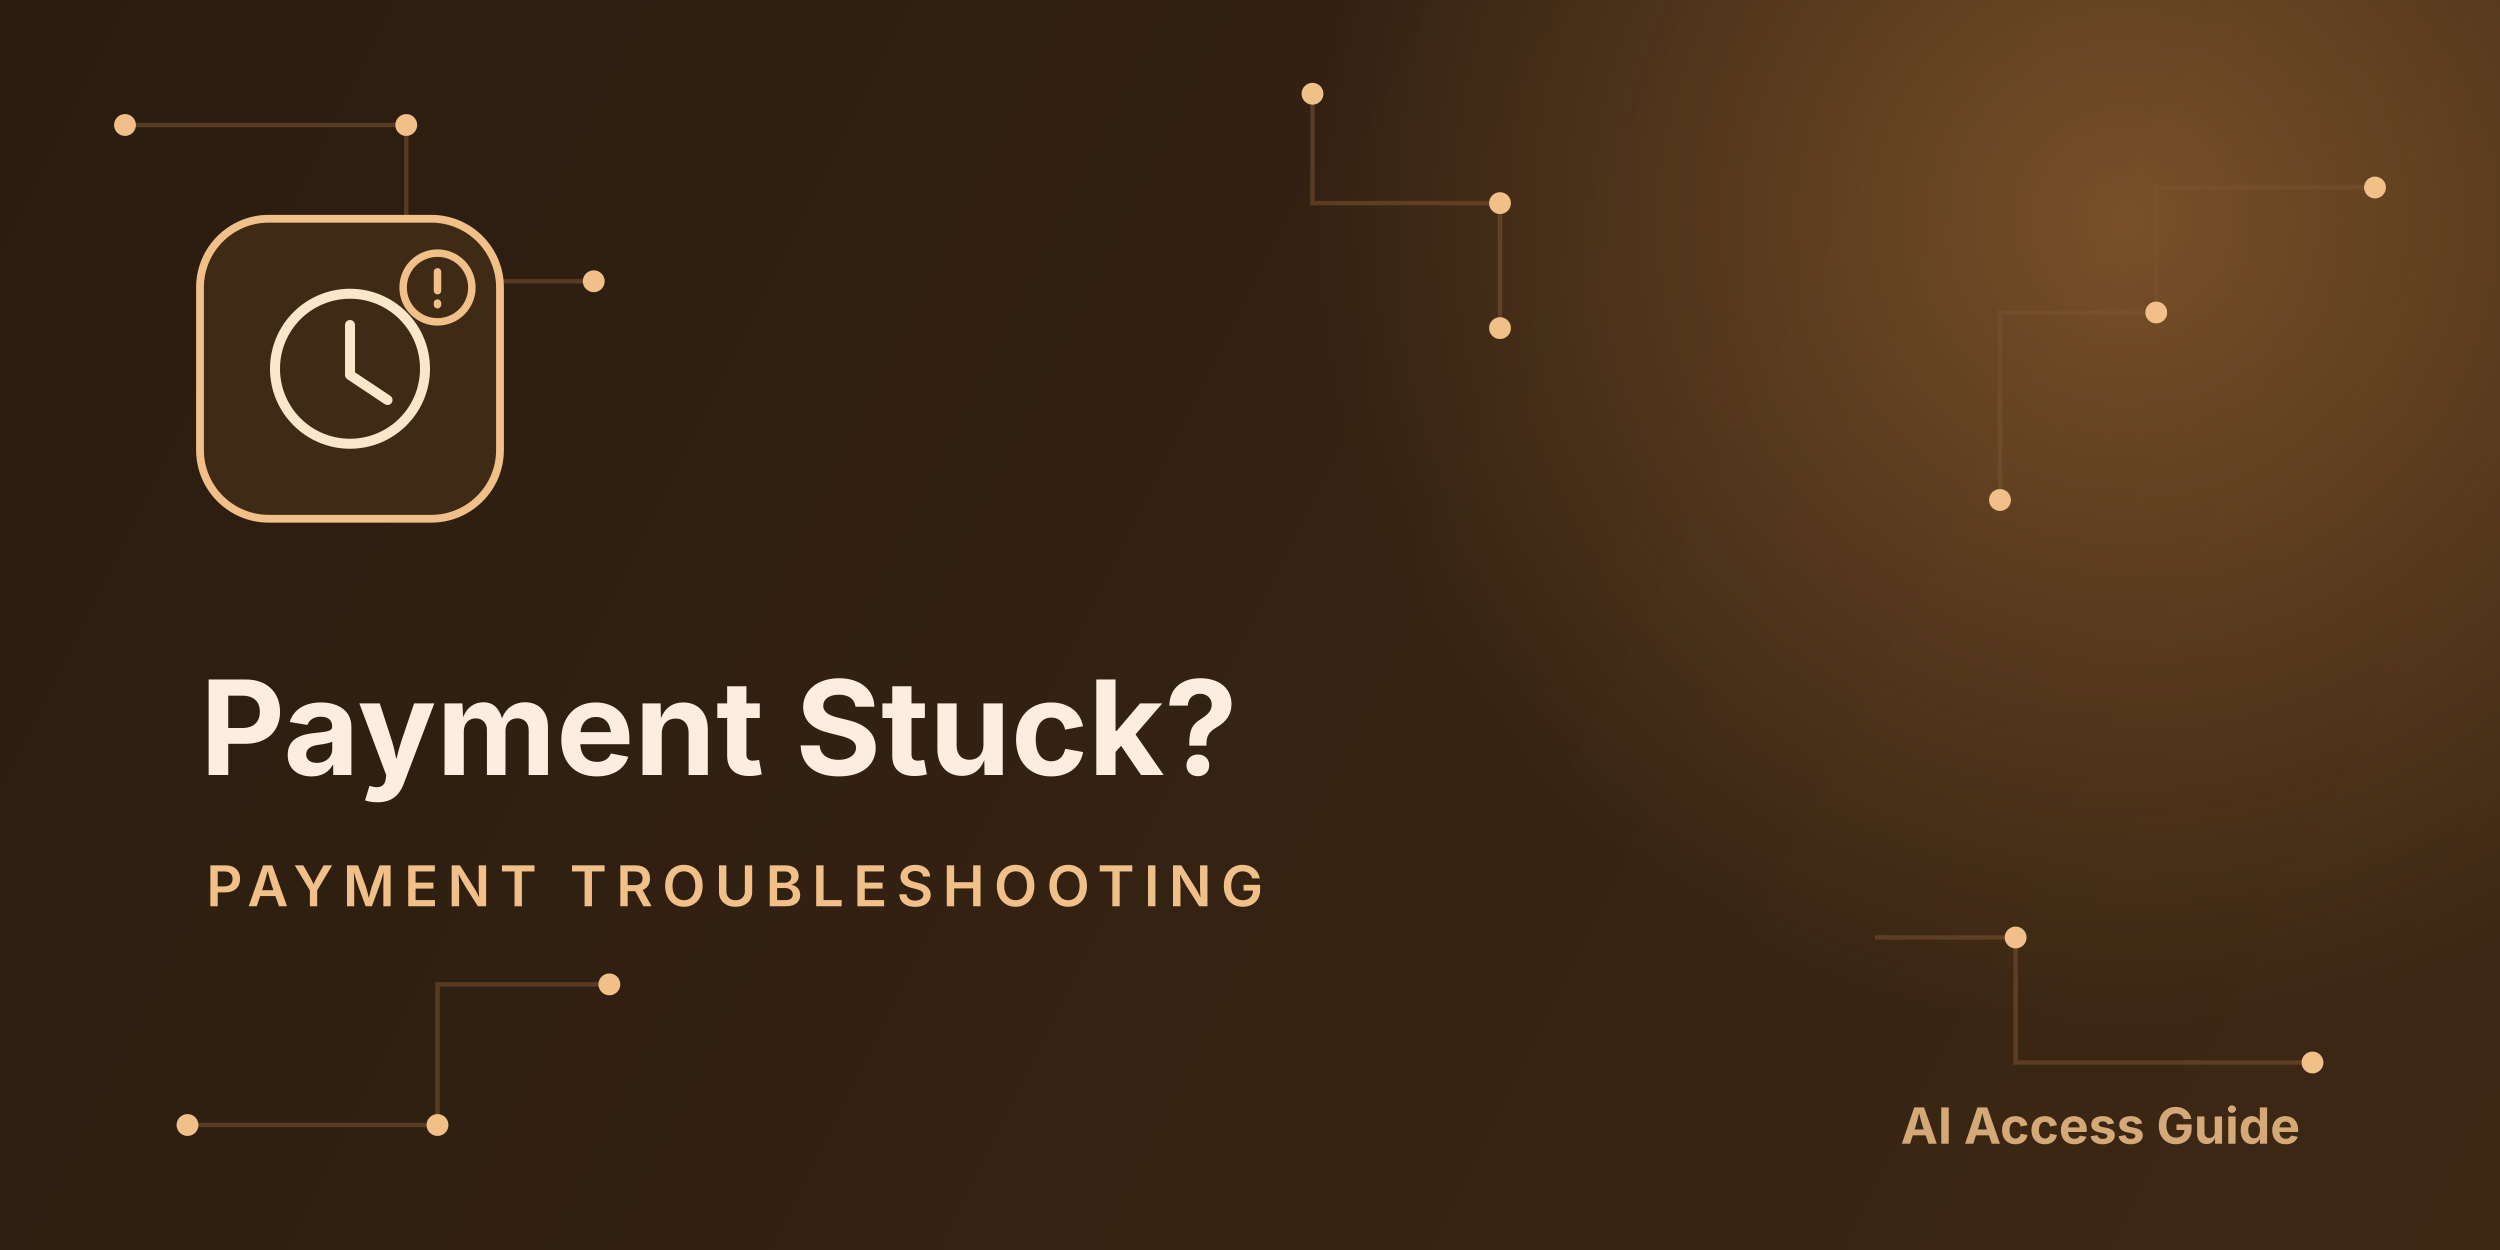
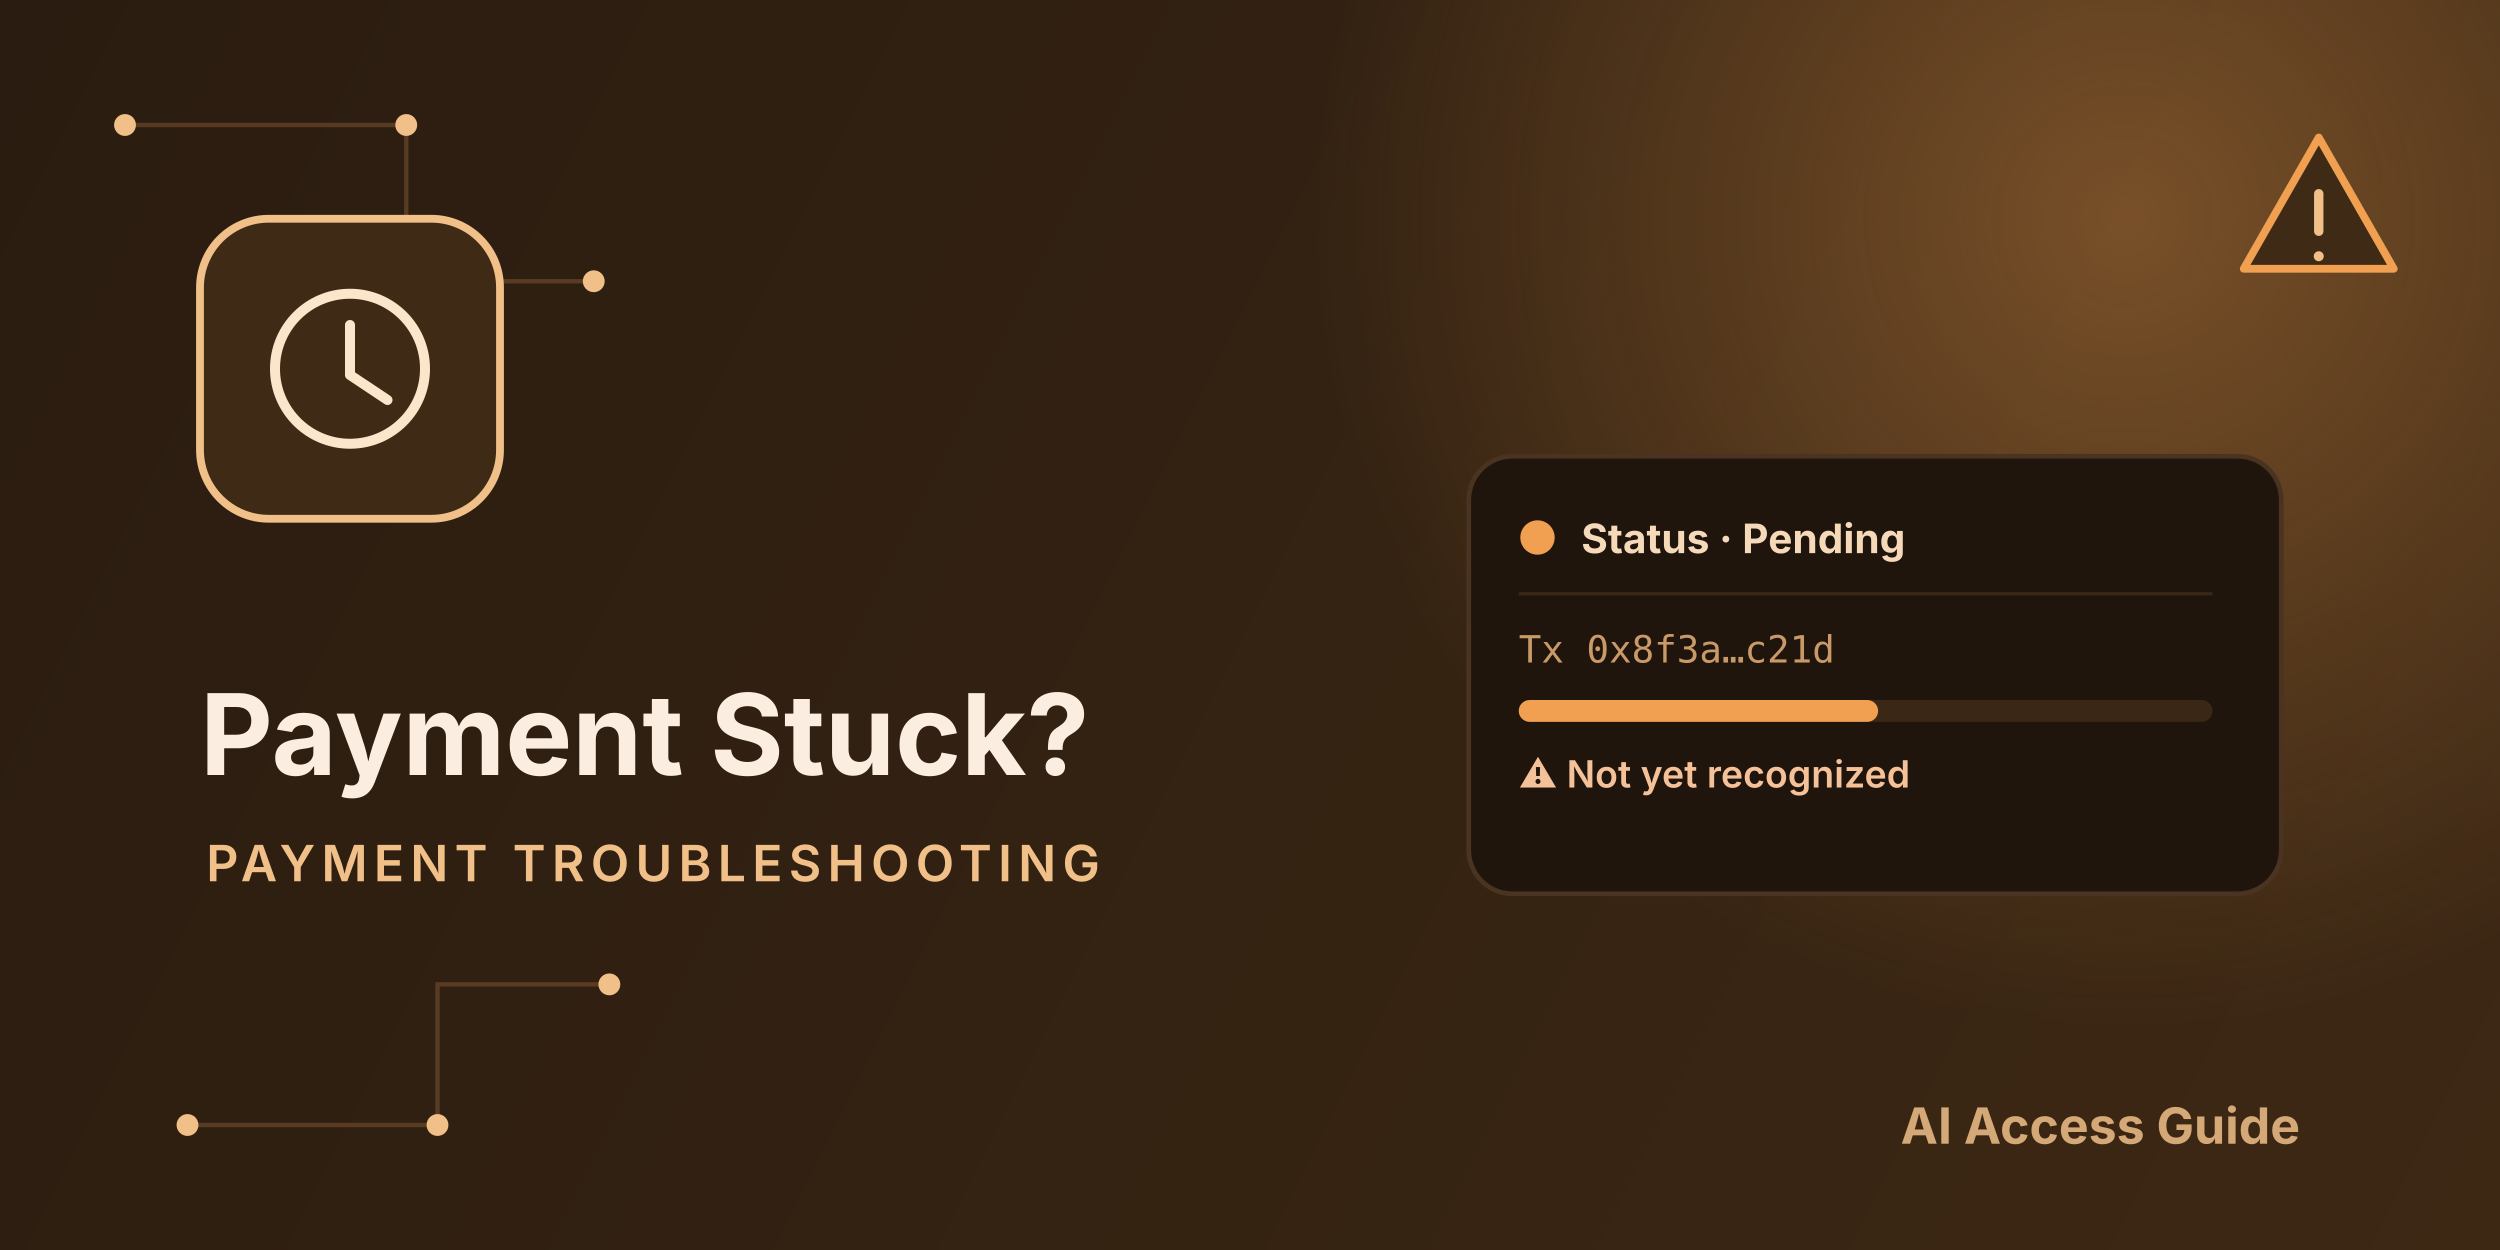
<svg xmlns="http://www.w3.org/2000/svg" viewBox="0 0 800 400" role="img" aria-label="Stablecoin payment troubleshooting guide for AI subscriptions cover">
  <defs>
    <linearGradient id="bgGrad19e" x1="0" y1="0" x2="800" y2="400" gradientUnits="userSpaceOnUse">
      <stop offset="0" stop-color="#2a1c10" />
      <stop offset="1" stop-color="#3d2814" />
    </linearGradient>
    <radialGradient id="glow19e" cx="680" cy="70" r="260" gradientUnits="userSpaceOnUse">
      <stop offset="0" stop-color="#f0a050" stop-opacity="0.35" />
      <stop offset="1" stop-color="#f0a050" stop-opacity="0" />
    </radialGradient>
  </defs>
  <rect width="800" height="400" fill="url(#bgGrad19e)" />
  <rect width="800" height="400" fill="url(#glow19e)" />
  <g stroke="#7a5230" stroke-width="1.4" opacity="0.55" fill="none">
    <path d="M40 40 h90 v50 h60" />
-     <path d="M760 60 h-70 v40 h-50 v60" />
    <path d="M60 360 h80 v-45 h55" />
-     <path d="M740 340 h-95 v-40 h-45" />
-     <path d="M420 30 v35 h60 v40" />
  </g>
  <g fill="#f0c088">
    <circle cx="40" cy="40" r="3.5" />
    <circle cx="130" cy="40" r="3.5" />
    <circle cx="190" cy="90" r="3.5" />
-     <circle cx="760" cy="60" r="3.5" />
-     <circle cx="690" cy="100" r="3.5" />
-     <circle cx="640" cy="160" r="3.5" />
    <circle cx="60" cy="360" r="3.5" />
    <circle cx="140" cy="360" r="3.5" />
    <circle cx="195" cy="315" r="3.5" />
-     <circle cx="740" cy="340" r="3.5" />
-     <circle cx="645" cy="300" r="3.5" />
-     <circle cx="420" cy="30" r="3.5" />
-     <circle cx="480" cy="65" r="3.5" />
-     <circle cx="480" cy="105" r="3.5" />
  </g>
  <rect x="64" y="70" width="96" height="96" rx="22" fill="#3f2a16" stroke="#f0c088" stroke-width="2.5" />
  <circle cx="112" cy="118" r="24" fill="none" stroke="#fbe6cc" stroke-width="3.2" />
  <path d="M112 104 v16 l12 8" fill="none" stroke="#fbe6cc" stroke-width="3.2" stroke-linecap="round" stroke-linejoin="round" />
-   <circle cx="140" cy="92" r="11" fill="#3f2a16" stroke="#f0c088" stroke-width="2.4" />
-   <path d="M140 87 v6 M140 97 v0.5" stroke="#f0c088" stroke-width="2.4" stroke-linecap="round" />
-   <text x="64" y="248" font-family="-apple-system, 'Segoe UI', sans-serif" font-size="42" font-weight="700" fill="#fbeee0">Payment Stuck?</text>
-   <text x="66" y="290" font-family="-apple-system, 'Segoe UI', sans-serif" font-size="18" font-weight="600" letter-spacing="3" fill="#f0c088">PAYMENT TROUBLESHOOTING</text>
+   <text x="64" y="248" font-family="-apple-system, 'Segoe UI', sans-serif" font-size="36" font-weight="700" fill="#fbeee0">Payment Stuck?</text>
+   <text x="66" y="282" font-family="-apple-system, 'Segoe UI', sans-serif" font-size="16" font-weight="600" letter-spacing="2" fill="#f0c088">PAYMENT TROUBLESHOOTING</text>
  <text x="736" y="366" text-anchor="end" font-family="-apple-system, 'Segoe UI', sans-serif" font-size="16" font-weight="700" fill="#f0c088" opacity="0.85">AI Access Guide</text>
+   <path d="M742 44 l24 42 h-48 z" fill="#3f2a16" stroke="#f0a050" stroke-width="2.5" stroke-linejoin="round" />
+   <line x1="742" y1="62" x2="742" y2="74" stroke="#f0c088" stroke-width="3" stroke-linecap="round" />
+   <circle cx="742" cy="82" r="1.6" fill="#f0c088" />
+   <rect x="470" y="146" width="260" height="140" rx="14" fill="#1f150c" stroke="#4a3320" stroke-width="1.5" />
+   <circle cx="492" cy="172" r="5.5" fill="#f0a050" />
+   <text x="506" y="177" font-family="-apple-system, 'Segoe UI', sans-serif" font-size="13" font-weight="700" fill="#f5d9b8">Status · Pending</text>
+   <line x1="486" y1="190" x2="708" y2="190" stroke="#3a2716" stroke-width="1" />
+   <text x="486" y="212" font-family="'SFMono-Regular', Consolas, monospace" font-size="12" fill="#c99a68">Tx 0x8f3a…c21d</text>
+   <rect x="486" y="224" width="222" height="7" rx="3.5" fill="#3a2716" />
+   <rect x="486" y="224" width="115" height="7" rx="3.5" fill="#f0a050" />
+   <text x="486" y="252" font-family="-apple-system, 'Segoe UI', sans-serif" font-size="12" font-weight="600" fill="#f5c199">⚠ Not yet recognized</text>
</svg>
